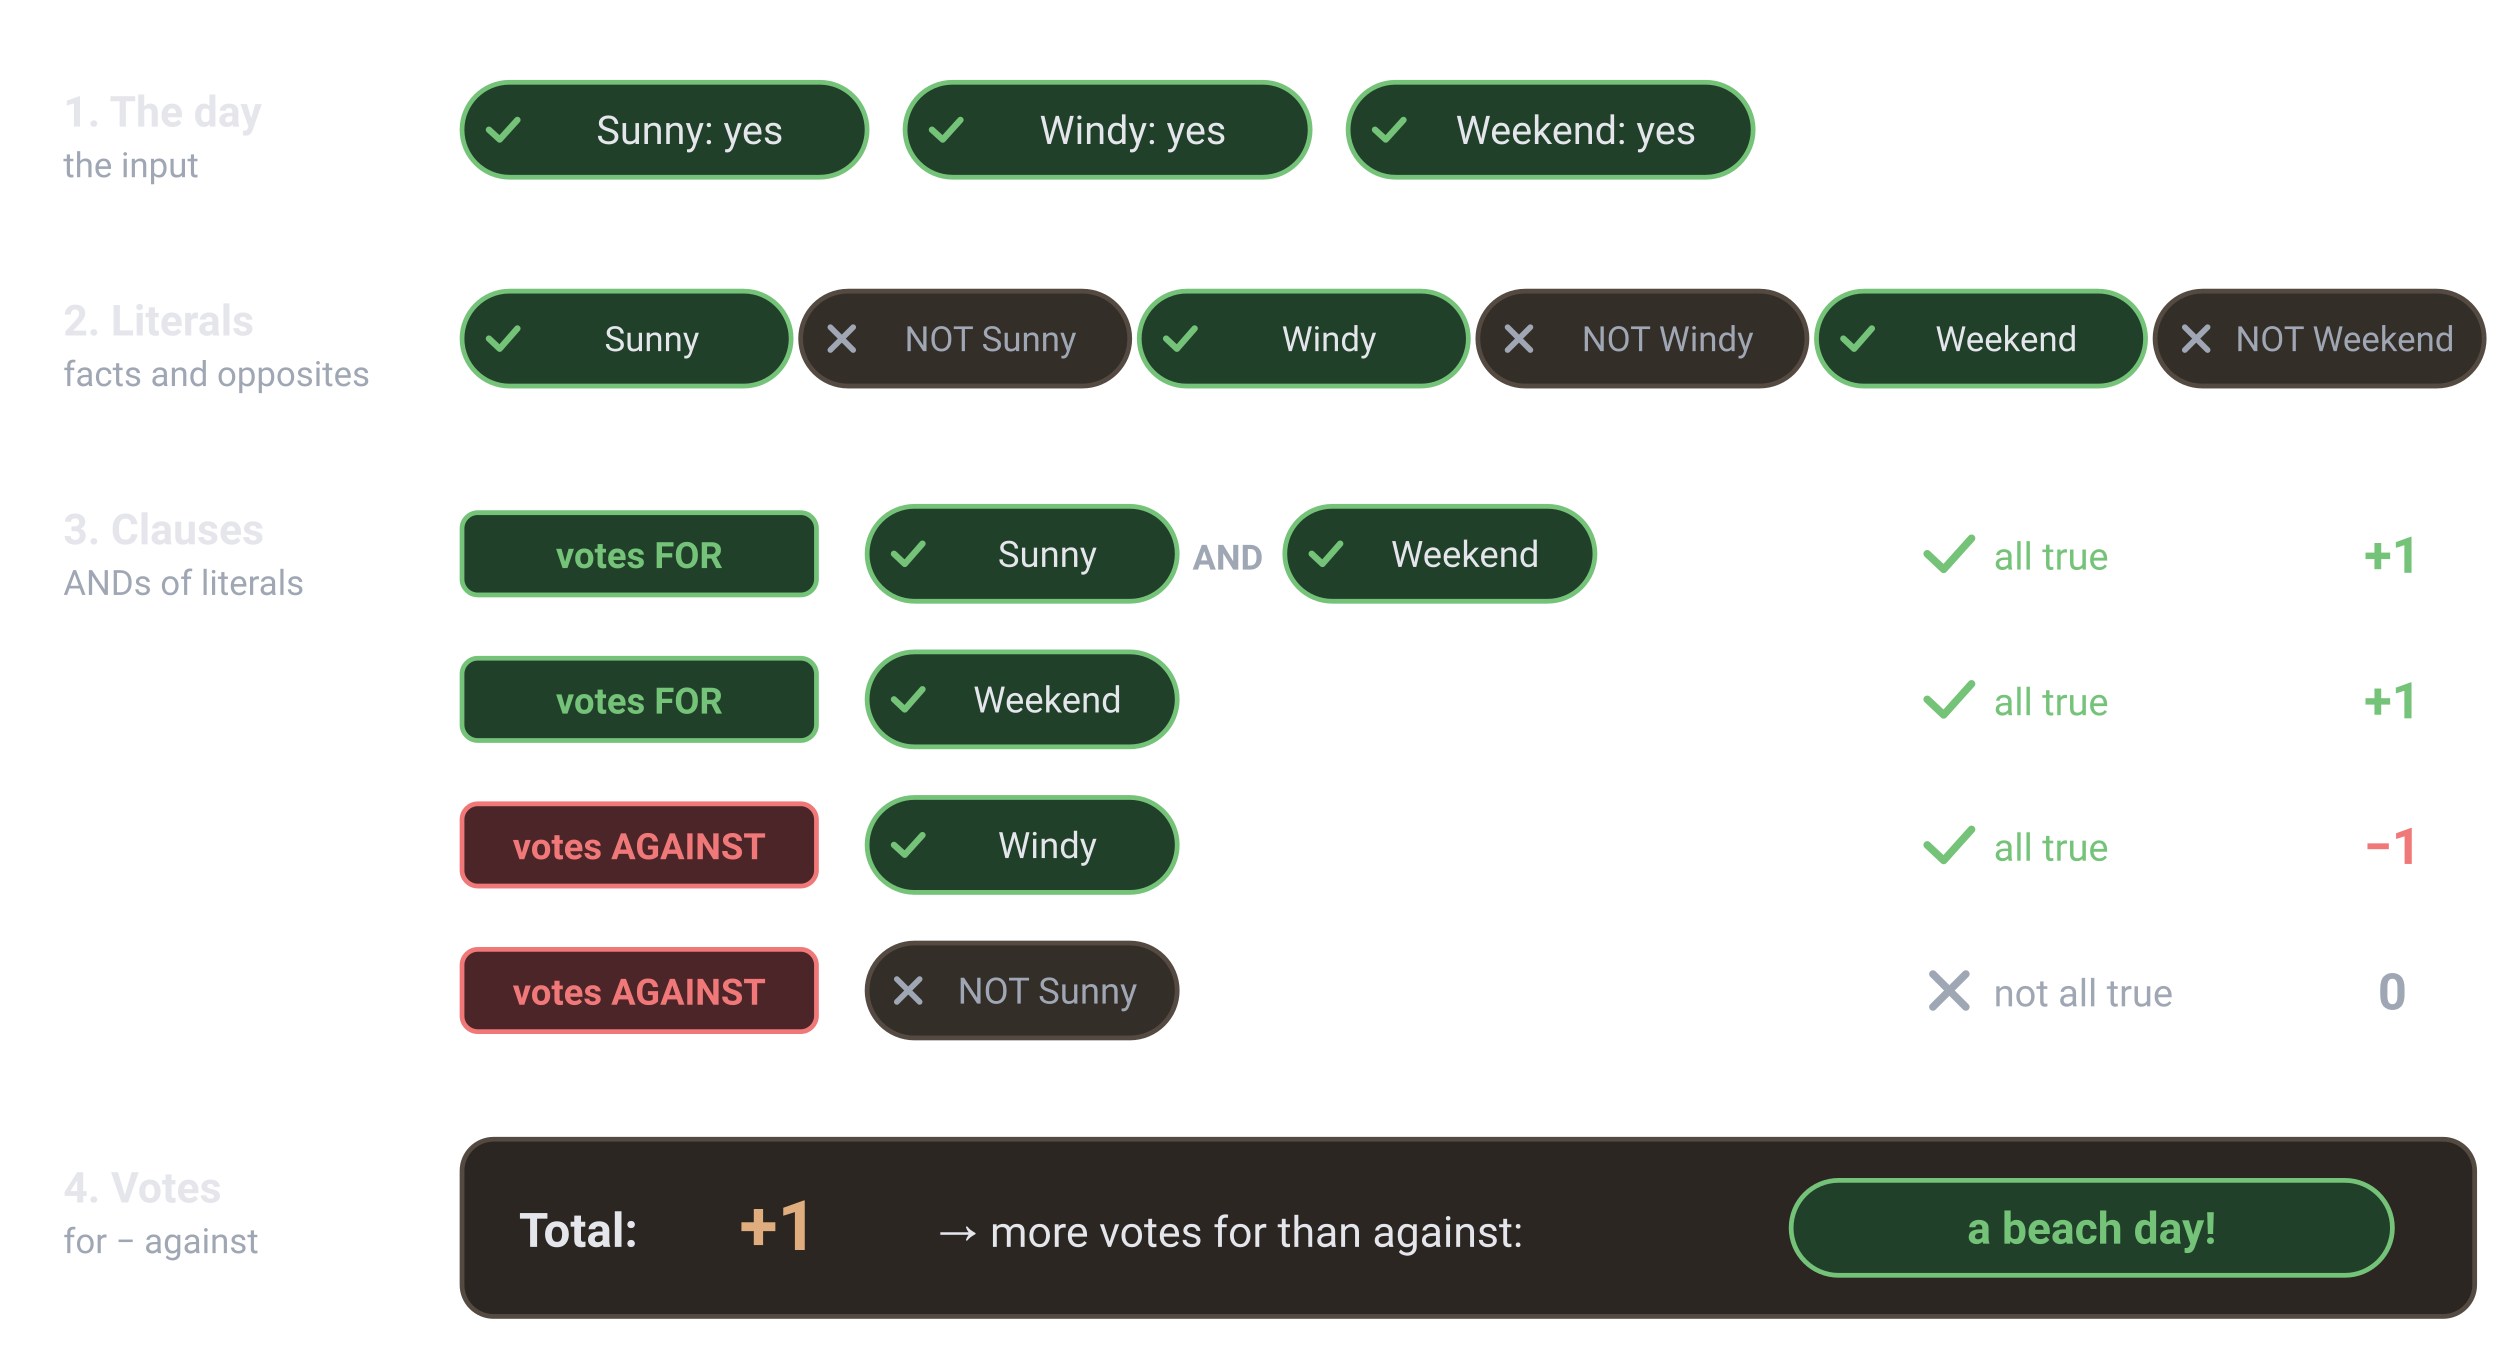
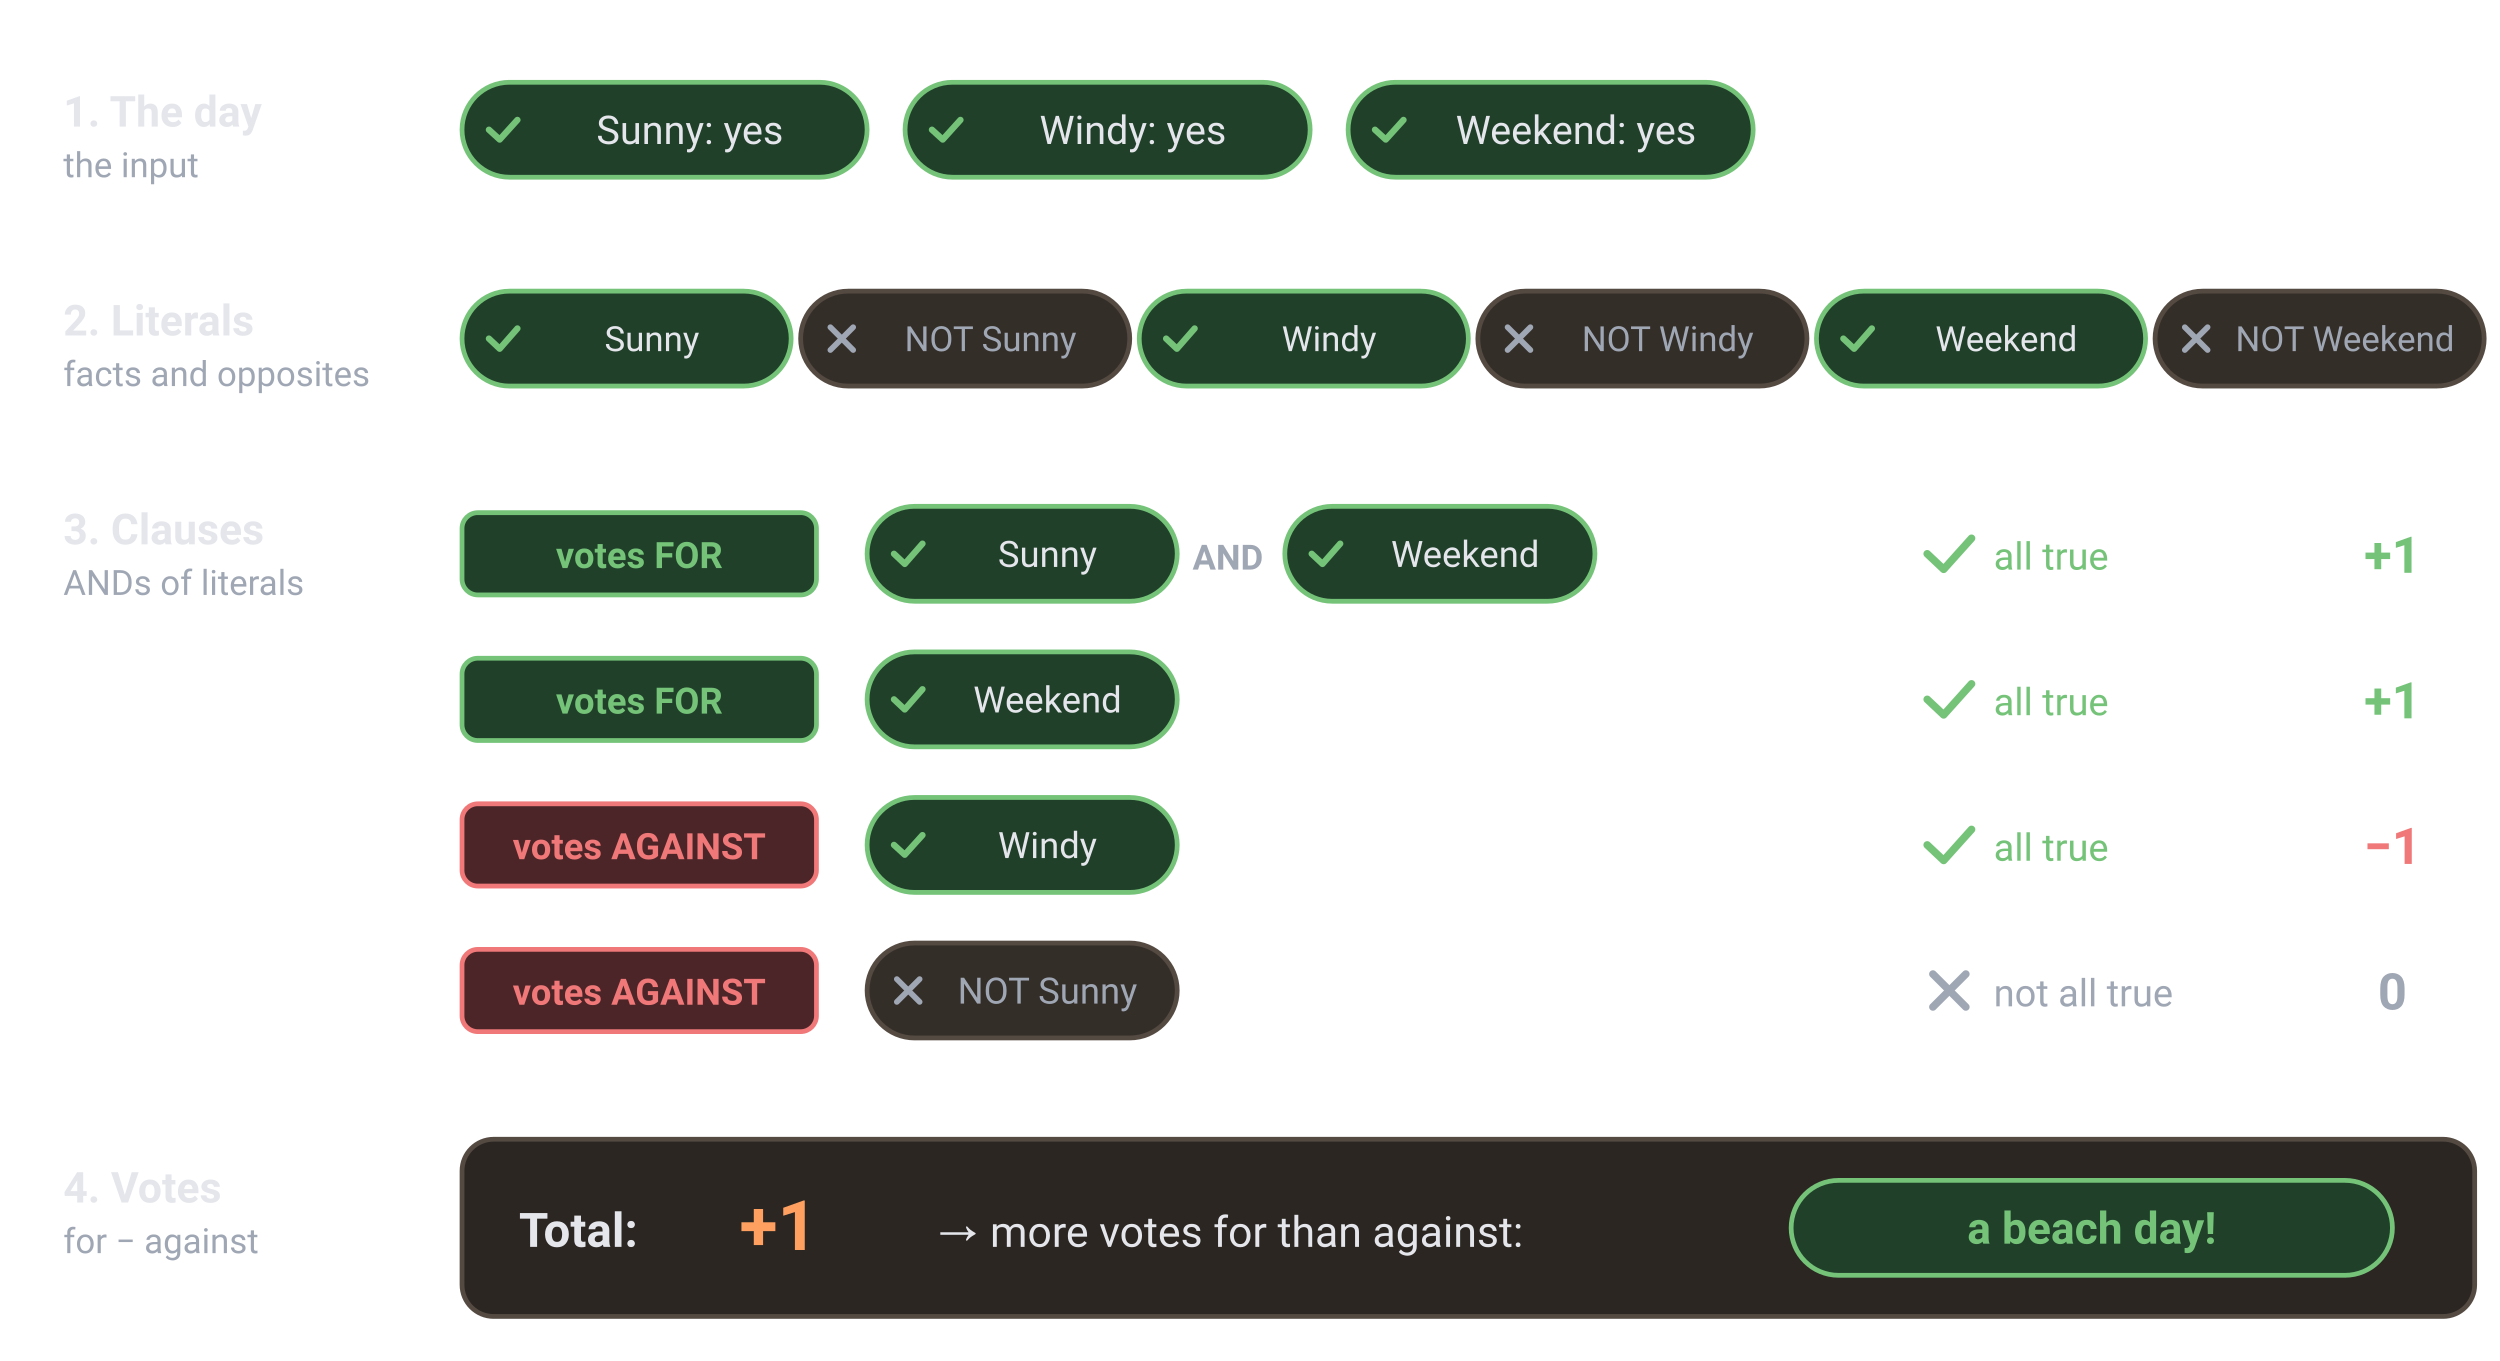
<svg xmlns="http://www.w3.org/2000/svg" viewBox="0 0 790 430" width="790" height="430" role="img" font-family="Roboto, 'Helvetica Neue', Helvetica, Arial, sans-serif">
  <style>@keyframes k1{0.000%{opacity:0} 9.990%{opacity:0} 10.000%{opacity:1} 23.990%{opacity:1} 24.000%{opacity:0} 100.000%{opacity:0}}
.k1{animation:k1 13s linear infinite}
@keyframes k2{0.000%{opacity:0} 14.990%{opacity:0} 15.000%{opacity:1} 96.990%{opacity:1} 97.000%{opacity:0} 100.000%{opacity:0}}
.k2{animation:k2 13s linear infinite}
@keyframes k3{0.000%{opacity:0} 25.990%{opacity:0} 26.000%{opacity:1} 39.990%{opacity:1} 40.000%{opacity:0} 100.000%{opacity:0}}
.k3{animation:k3 13s linear infinite}
@keyframes k4{0.000%{opacity:0} 30.990%{opacity:0} 31.000%{opacity:1} 96.990%{opacity:1} 97.000%{opacity:0} 100.000%{opacity:0}}
.k4{animation:k4 13s linear infinite}
@keyframes k5{0.000%{opacity:0} 41.990%{opacity:0} 42.000%{opacity:1} 55.990%{opacity:1} 56.000%{opacity:0} 100.000%{opacity:0}}
.k5{animation:k5 13s linear infinite}
@keyframes k6{0.000%{opacity:0} 46.990%{opacity:0} 47.000%{opacity:1} 96.990%{opacity:1} 97.000%{opacity:0} 100.000%{opacity:0}}
.k6{animation:k6 13s linear infinite}
@keyframes k7{0.000%{opacity:0} 57.990%{opacity:0} 58.000%{opacity:1} 71.990%{opacity:1} 72.000%{opacity:0} 100.000%{opacity:0}}
.k7{animation:k7 13s linear infinite}
@keyframes k8{0.000%{opacity:0} 62.990%{opacity:0} 63.000%{opacity:1} 96.990%{opacity:1} 97.000%{opacity:0} 100.000%{opacity:0}}
.k8{animation:k8 13s linear infinite}
@keyframes k9{0.000%{opacity:1} 14.990%{opacity:1} 15.000%{opacity:0} 100.000%{opacity:0}}
.k9{animation:k9 13s linear infinite}
@keyframes k10{0.000%{opacity:0} 14.990%{opacity:0} 15.000%{opacity:1} 30.990%{opacity:1} 31.000%{opacity:0} 100.000%{opacity:0}}
.k10{animation:k10 13s linear infinite}
@keyframes k11{0.000%{opacity:0} 30.990%{opacity:0} 31.000%{opacity:1} 46.990%{opacity:1} 47.000%{opacity:0} 100.000%{opacity:0}}
.k11{animation:k11 13s linear infinite}
@keyframes k12{0.000%{opacity:0} 46.990%{opacity:0} 47.000%{opacity:1} 62.990%{opacity:1} 63.000%{opacity:0} 100.000%{opacity:0}}
.k12{animation:k12 13s linear infinite}
@keyframes k13{0.000%{opacity:0} 62.990%{opacity:0} 63.000%{opacity:1} 96.990%{opacity:1} 97.000%{opacity:0} 100.000%{opacity:0}}
.k13{animation:k13 13s linear infinite}
@keyframes k14{0.000%{opacity:0} 77.990%{opacity:0} 78.000%{opacity:1} 96.990%{opacity:1} 97.000%{opacity:0} 100.000%{opacity:0}}
.k14{animation:k14 13s linear infinite}
@media (prefers-reduced-motion: reduce){.anim{animation:none!important}}</style>
  <text x="20" y="40" font-size="13.5" fill="#e4e6eb" text-anchor="start" font-weight="bold">1. The day</text>
  <text x="20" y="56" font-size="11" fill="#a0a7b4" text-anchor="start" font-weight="normal">the input</text>
  <rect x="146" y="26" width="128" height="30" rx="15" fill="#20402a" stroke="#74c378" stroke-width="1.5" />
  <polyline points="154.5,41.0 157.9,44.1 163.5,37.9" fill="none" stroke="#74c378" stroke-width="2" stroke-linecap="round" stroke-linejoin="round" />
  <text x="218" y="45.5" font-size="12.5" fill="#e4e6eb" text-anchor="middle" font-weight="normal">Sunny: yes</text>
  <rect x="286" y="26" width="128" height="30" rx="15" fill="#20402a" stroke="#74c378" stroke-width="1.5" />
  <polyline points="294.5,41.0 297.9,44.1 303.5,37.9" fill="none" stroke="#74c378" stroke-width="2" stroke-linecap="round" stroke-linejoin="round" />
  <text x="358" y="45.5" font-size="12.5" fill="#e4e6eb" text-anchor="middle" font-weight="normal">Windy: yes</text>
  <rect x="426" y="26" width="128" height="30" rx="15" fill="#20402a" stroke="#74c378" stroke-width="1.5" />
  <polyline points="434.5,41.0 437.9,44.1 443.5,37.9" fill="none" stroke="#74c378" stroke-width="2" stroke-linecap="round" stroke-linejoin="round" />
  <text x="498" y="45.5" font-size="12.5" fill="#e4e6eb" text-anchor="middle" font-weight="normal">Weekend: yes</text>
  <text x="20" y="106" font-size="13.5" fill="#e4e6eb" text-anchor="start" font-weight="bold">2. Literals</text>
  <text x="20" y="122" font-size="11" fill="#a0a7b4" text-anchor="start" font-weight="normal">facts and opposites</text>
  <rect x="146" y="92" width="104" height="30" rx="15" fill="#20402a" stroke="#74c378" stroke-width="1.5" />
  <polyline points="154.5,107.0 157.9,110.2 163.5,103.8" fill="none" stroke="#74c378" stroke-width="2" stroke-linecap="round" stroke-linejoin="round" />
  <text x="206" y="110.96" font-size="11" fill="#e4e6eb" text-anchor="middle" font-weight="normal">Sunny</text>
  <rect x="253" y="92" width="104" height="30" rx="15" fill="#342e29" stroke="#544a42" stroke-width="1.5" />
  <line x1="262.4" y1="103.4" x2="269.6" y2="110.6" stroke="#a0a7b4" stroke-width="1.8" stroke-linecap="round" />
  <line x1="262.4" y1="110.6" x2="269.6" y2="103.4" stroke="#a0a7b4" stroke-width="1.8" stroke-linecap="round" />
  <text x="313" y="110.96" font-size="11" fill="#a0a7b4" text-anchor="middle" font-weight="normal">NOT Sunny</text>
  <rect x="360" y="92" width="104" height="30" rx="15" fill="#20402a" stroke="#74c378" stroke-width="1.5" />
  <polyline points="368.5,107.0 371.9,110.2 377.5,103.8" fill="none" stroke="#74c378" stroke-width="2" stroke-linecap="round" stroke-linejoin="round" />
  <text x="420" y="110.96" font-size="11" fill="#e4e6eb" text-anchor="middle" font-weight="normal">Windy</text>
  <rect x="467" y="92" width="104" height="30" rx="15" fill="#342e29" stroke="#544a42" stroke-width="1.5" />
  <line x1="476.4" y1="103.4" x2="483.6" y2="110.6" stroke="#a0a7b4" stroke-width="1.8" stroke-linecap="round" />
  <line x1="476.4" y1="110.6" x2="483.6" y2="103.4" stroke="#a0a7b4" stroke-width="1.8" stroke-linecap="round" />
  <text x="527" y="110.96" font-size="11" fill="#a0a7b4" text-anchor="middle" font-weight="normal">NOT Windy</text>
  <rect x="574" y="92" width="104" height="30" rx="15" fill="#20402a" stroke="#74c378" stroke-width="1.5" />
  <polyline points="582.5,107.0 585.9,110.2 591.5,103.8" fill="none" stroke="#74c378" stroke-width="2" stroke-linecap="round" stroke-linejoin="round" />
  <text x="634" y="110.96" font-size="11" fill="#e4e6eb" text-anchor="middle" font-weight="normal">Weekend</text>
  <rect x="681" y="92" width="104" height="30" rx="15" fill="#342e29" stroke="#544a42" stroke-width="1.5" />
  <line x1="690.4" y1="103.4" x2="697.6" y2="110.6" stroke="#a0a7b4" stroke-width="1.8" stroke-linecap="round" />
  <line x1="690.4" y1="110.6" x2="697.6" y2="103.4" stroke="#a0a7b4" stroke-width="1.8" stroke-linecap="round" />
  <text x="741" y="110.96" font-size="11" fill="#a0a7b4" text-anchor="middle" font-weight="normal">NOT Weekend</text>
  <text x="20" y="172" font-size="13.5" fill="#e4e6eb" text-anchor="start" font-weight="bold">3. Clauses</text>
  <text x="20" y="188" font-size="11" fill="#a0a7b4" text-anchor="start" font-weight="normal">ANDs of literals</text>
-   <rect x="138" y="155" width="640" height="42" rx="8" fill="#43302a" stroke="none" stroke-width="1.5" opacity="0" class="anim k1" />
+   <rect x="138" y="155" width="640" height="42" rx="8" fill="#4a2a17" stroke="none" stroke-width="1.5" opacity="0" class="anim k1" />
  <rect x="146" y="162" width="112" height="26" rx="5" fill="#20402a" stroke="#74c378" stroke-width="1.5" />
  <text x="202" y="179.5" font-size="11.5" fill="#74c378" text-anchor="middle" font-weight="bold">votes FOR</text>
  <rect x="274" y="160" width="98" height="30" rx="15" fill="#20402a" stroke="#74c378" stroke-width="1.5" />
  <polyline points="282.5,175.0 285.9,178.2 291.5,171.8" fill="none" stroke="#74c378" stroke-width="2" stroke-linecap="round" stroke-linejoin="round" />
  <text x="331" y="179.14" font-size="11.5" fill="#e4e6eb" text-anchor="middle" font-weight="normal">Sunny</text>
  <text x="388" y="180" font-size="11" fill="#a0a7b4" text-anchor="middle" font-weight="bold">AND</text>
  <rect x="406" y="160" width="98" height="30" rx="15" fill="#20402a" stroke="#74c378" stroke-width="1.5" />
  <polyline points="414.5,175.0 417.9,178.2 423.5,171.8" fill="none" stroke="#74c378" stroke-width="2" stroke-linecap="round" stroke-linejoin="round" />
  <text x="463" y="179.14" font-size="11.5" fill="#e4e6eb" text-anchor="middle" font-weight="normal">Weekend</text>
  <g class="anim k2">
    <polyline points="609.0,175.0 614.2,179.9 623.0,170.1" fill="none" stroke="#74c378" stroke-width="2.4" stroke-linecap="round" stroke-linejoin="round" />
    <text x="630" y="180" font-size="12" fill="#74c378" text-anchor="start" font-weight="normal">all true</text>
    <text x="756" y="181" font-size="16" fill="#74c378" text-anchor="middle" font-weight="bold">+1</text>
  </g>
-   <rect x="138" y="201" width="640" height="42" rx="8" fill="#43302a" stroke="none" stroke-width="1.5" opacity="0" class="anim k3" />
+   <rect x="138" y="201" width="640" height="42" rx="8" fill="#4a2a17" stroke="none" stroke-width="1.5" opacity="0" class="anim k3" />
  <rect x="146" y="208" width="112" height="26" rx="5" fill="#20402a" stroke="#74c378" stroke-width="1.5" />
  <text x="202" y="225.5" font-size="11.5" fill="#74c378" text-anchor="middle" font-weight="bold">votes FOR</text>
  <rect x="274" y="206" width="98" height="30" rx="15" fill="#20402a" stroke="#74c378" stroke-width="1.5" />
  <polyline points="282.5,221.0 285.9,224.2 291.5,217.8" fill="none" stroke="#74c378" stroke-width="2" stroke-linecap="round" stroke-linejoin="round" />
  <text x="331" y="225.14" font-size="11.5" fill="#e4e6eb" text-anchor="middle" font-weight="normal">Weekend</text>
  <g class="anim k4">
    <polyline points="609.0,221.0 614.2,225.9 623.0,216.1" fill="none" stroke="#74c378" stroke-width="2.4" stroke-linecap="round" stroke-linejoin="round" />
    <text x="630" y="226" font-size="12" fill="#74c378" text-anchor="start" font-weight="normal">all true</text>
    <text x="756" y="227" font-size="16" fill="#74c378" text-anchor="middle" font-weight="bold">+1</text>
  </g>
-   <rect x="138" y="247" width="640" height="42" rx="8" fill="#43302a" stroke="none" stroke-width="1.5" opacity="0" class="anim k5" />
+   <rect x="138" y="247" width="640" height="42" rx="8" fill="#4a2a17" stroke="none" stroke-width="1.5" opacity="0" class="anim k5" />
  <rect x="146" y="254" width="112" height="26" rx="5" fill="#4c2528" stroke="#f07878" stroke-width="1.5" />
  <text x="202" y="271.5" font-size="11.5" fill="#f07878" text-anchor="middle" font-weight="bold">votes AGAINST</text>
  <rect x="274" y="252" width="98" height="30" rx="15" fill="#20402a" stroke="#74c378" stroke-width="1.5" />
  <polyline points="282.5,267.0 285.9,270.1 291.5,263.9" fill="none" stroke="#74c378" stroke-width="2" stroke-linecap="round" stroke-linejoin="round" />
  <text x="331" y="271.14" font-size="11.5" fill="#e4e6eb" text-anchor="middle" font-weight="normal">Windy</text>
  <g class="anim k6">
    <polyline points="609.0,267.0 614.2,271.9 623.0,262.1" fill="none" stroke="#74c378" stroke-width="2.4" stroke-linecap="round" stroke-linejoin="round" />
    <text x="630" y="272" font-size="12" fill="#74c378" text-anchor="start" font-weight="normal">all true</text>
    <text x="756" y="273" font-size="16" fill="#f07878" text-anchor="middle" font-weight="bold">−1</text>
  </g>
-   <rect x="138" y="293" width="640" height="42" rx="8" fill="#43302a" stroke="none" stroke-width="1.5" opacity="0" class="anim k7" />
+   <rect x="138" y="293" width="640" height="42" rx="8" fill="#4a2a17" stroke="none" stroke-width="1.5" opacity="0" class="anim k7" />
  <rect x="146" y="300" width="112" height="26" rx="5" fill="#4c2528" stroke="#f07878" stroke-width="1.5" />
  <text x="202" y="317.5" font-size="11.5" fill="#f07878" text-anchor="middle" font-weight="bold">votes AGAINST</text>
  <rect x="274" y="298" width="98" height="30" rx="15" fill="#342e29" stroke="#544a42" stroke-width="1.5" />
  <line x1="283.4" y1="309.4" x2="290.6" y2="316.6" stroke="#a0a7b4" stroke-width="1.8" stroke-linecap="round" />
  <line x1="283.4" y1="316.6" x2="290.6" y2="309.4" stroke="#a0a7b4" stroke-width="1.8" stroke-linecap="round" />
  <text x="331" y="317.14" font-size="11.5" fill="#a0a7b4" text-anchor="middle" font-weight="normal">NOT Sunny</text>
  <g class="anim k8">
    <line x1="610.8" y1="307.8" x2="621.2" y2="318.2" stroke="#a0a7b4" stroke-width="2.4" stroke-linecap="round" />
    <line x1="610.8" y1="318.2" x2="621.2" y2="307.8" stroke="#a0a7b4" stroke-width="2.4" stroke-linecap="round" />
    <text x="630" y="318" font-size="12" fill="#a0a7b4" text-anchor="start" font-weight="normal">not all true</text>
    <text x="756" y="319" font-size="16" fill="#a0a7b4" text-anchor="middle" font-weight="bold">0</text>
  </g>
  <text x="20" y="380" font-size="13.5" fill="#e4e6eb" text-anchor="start" font-weight="bold">4. Votes</text>
  <text x="20" y="396" font-size="11" fill="#a0a7b4" text-anchor="start" font-weight="normal">for − against</text>
  <rect x="146" y="360" width="636" height="56" rx="10" fill="#2b2622" stroke="#544a42" stroke-width="1.5" />
  <text x="164" y="394" font-size="15" fill="#e4e6eb" text-anchor="start" font-weight="bold">Total:</text>
-   <text x="246" y="395" font-size="22" fill="#e0ae7e" text-anchor="middle" font-weight="bold" opacity="0" class="anim k9">0</text>
-   <text x="246" y="395" font-size="22" fill="#e0ae7e" text-anchor="middle" font-weight="bold" opacity="0" class="anim k10">+1</text>
-   <text x="246" y="395" font-size="22" fill="#e0ae7e" text-anchor="middle" font-weight="bold" opacity="0" class="anim k11">+2</text>
-   <text x="246" y="395" font-size="22" fill="#e0ae7e" text-anchor="middle" font-weight="bold" opacity="0" class="anim k12">+1</text>
-   <text x="246" y="395" font-size="22" fill="#e0ae7e" text-anchor="middle" font-weight="bold" class="anim k13">+1</text>
+   <text x="246" y="395" font-size="22" fill="#ffa060" text-anchor="middle" font-weight="bold" opacity="0" class="anim k9">0</text>
+   <text x="246" y="395" font-size="22" fill="#ffa060" text-anchor="middle" font-weight="bold" opacity="0" class="anim k10">+1</text>
+   <text x="246" y="395" font-size="22" fill="#ffa060" text-anchor="middle" font-weight="bold" opacity="0" class="anim k11">+2</text>
+   <text x="246" y="395" font-size="22" fill="#ffa060" text-anchor="middle" font-weight="bold" opacity="0" class="anim k12">+1</text>
+   <text x="246" y="395" font-size="22" fill="#ffa060" text-anchor="middle" font-weight="bold" class="anim k13">+1</text>
  <g class="anim k14">
    <text x="296" y="394" font-size="13.5" fill="#e4e6eb" text-anchor="start" font-weight="normal">→  more votes for than against:</text>
    <rect x="566" y="373" width="190" height="30" rx="15" fill="#20402a" stroke="#74c378" stroke-width="1.5" />
    <text x="661" y="393" font-size="14" fill="#74c378" text-anchor="middle" font-weight="bold">a beach day!</text>
  </g>
</svg>
